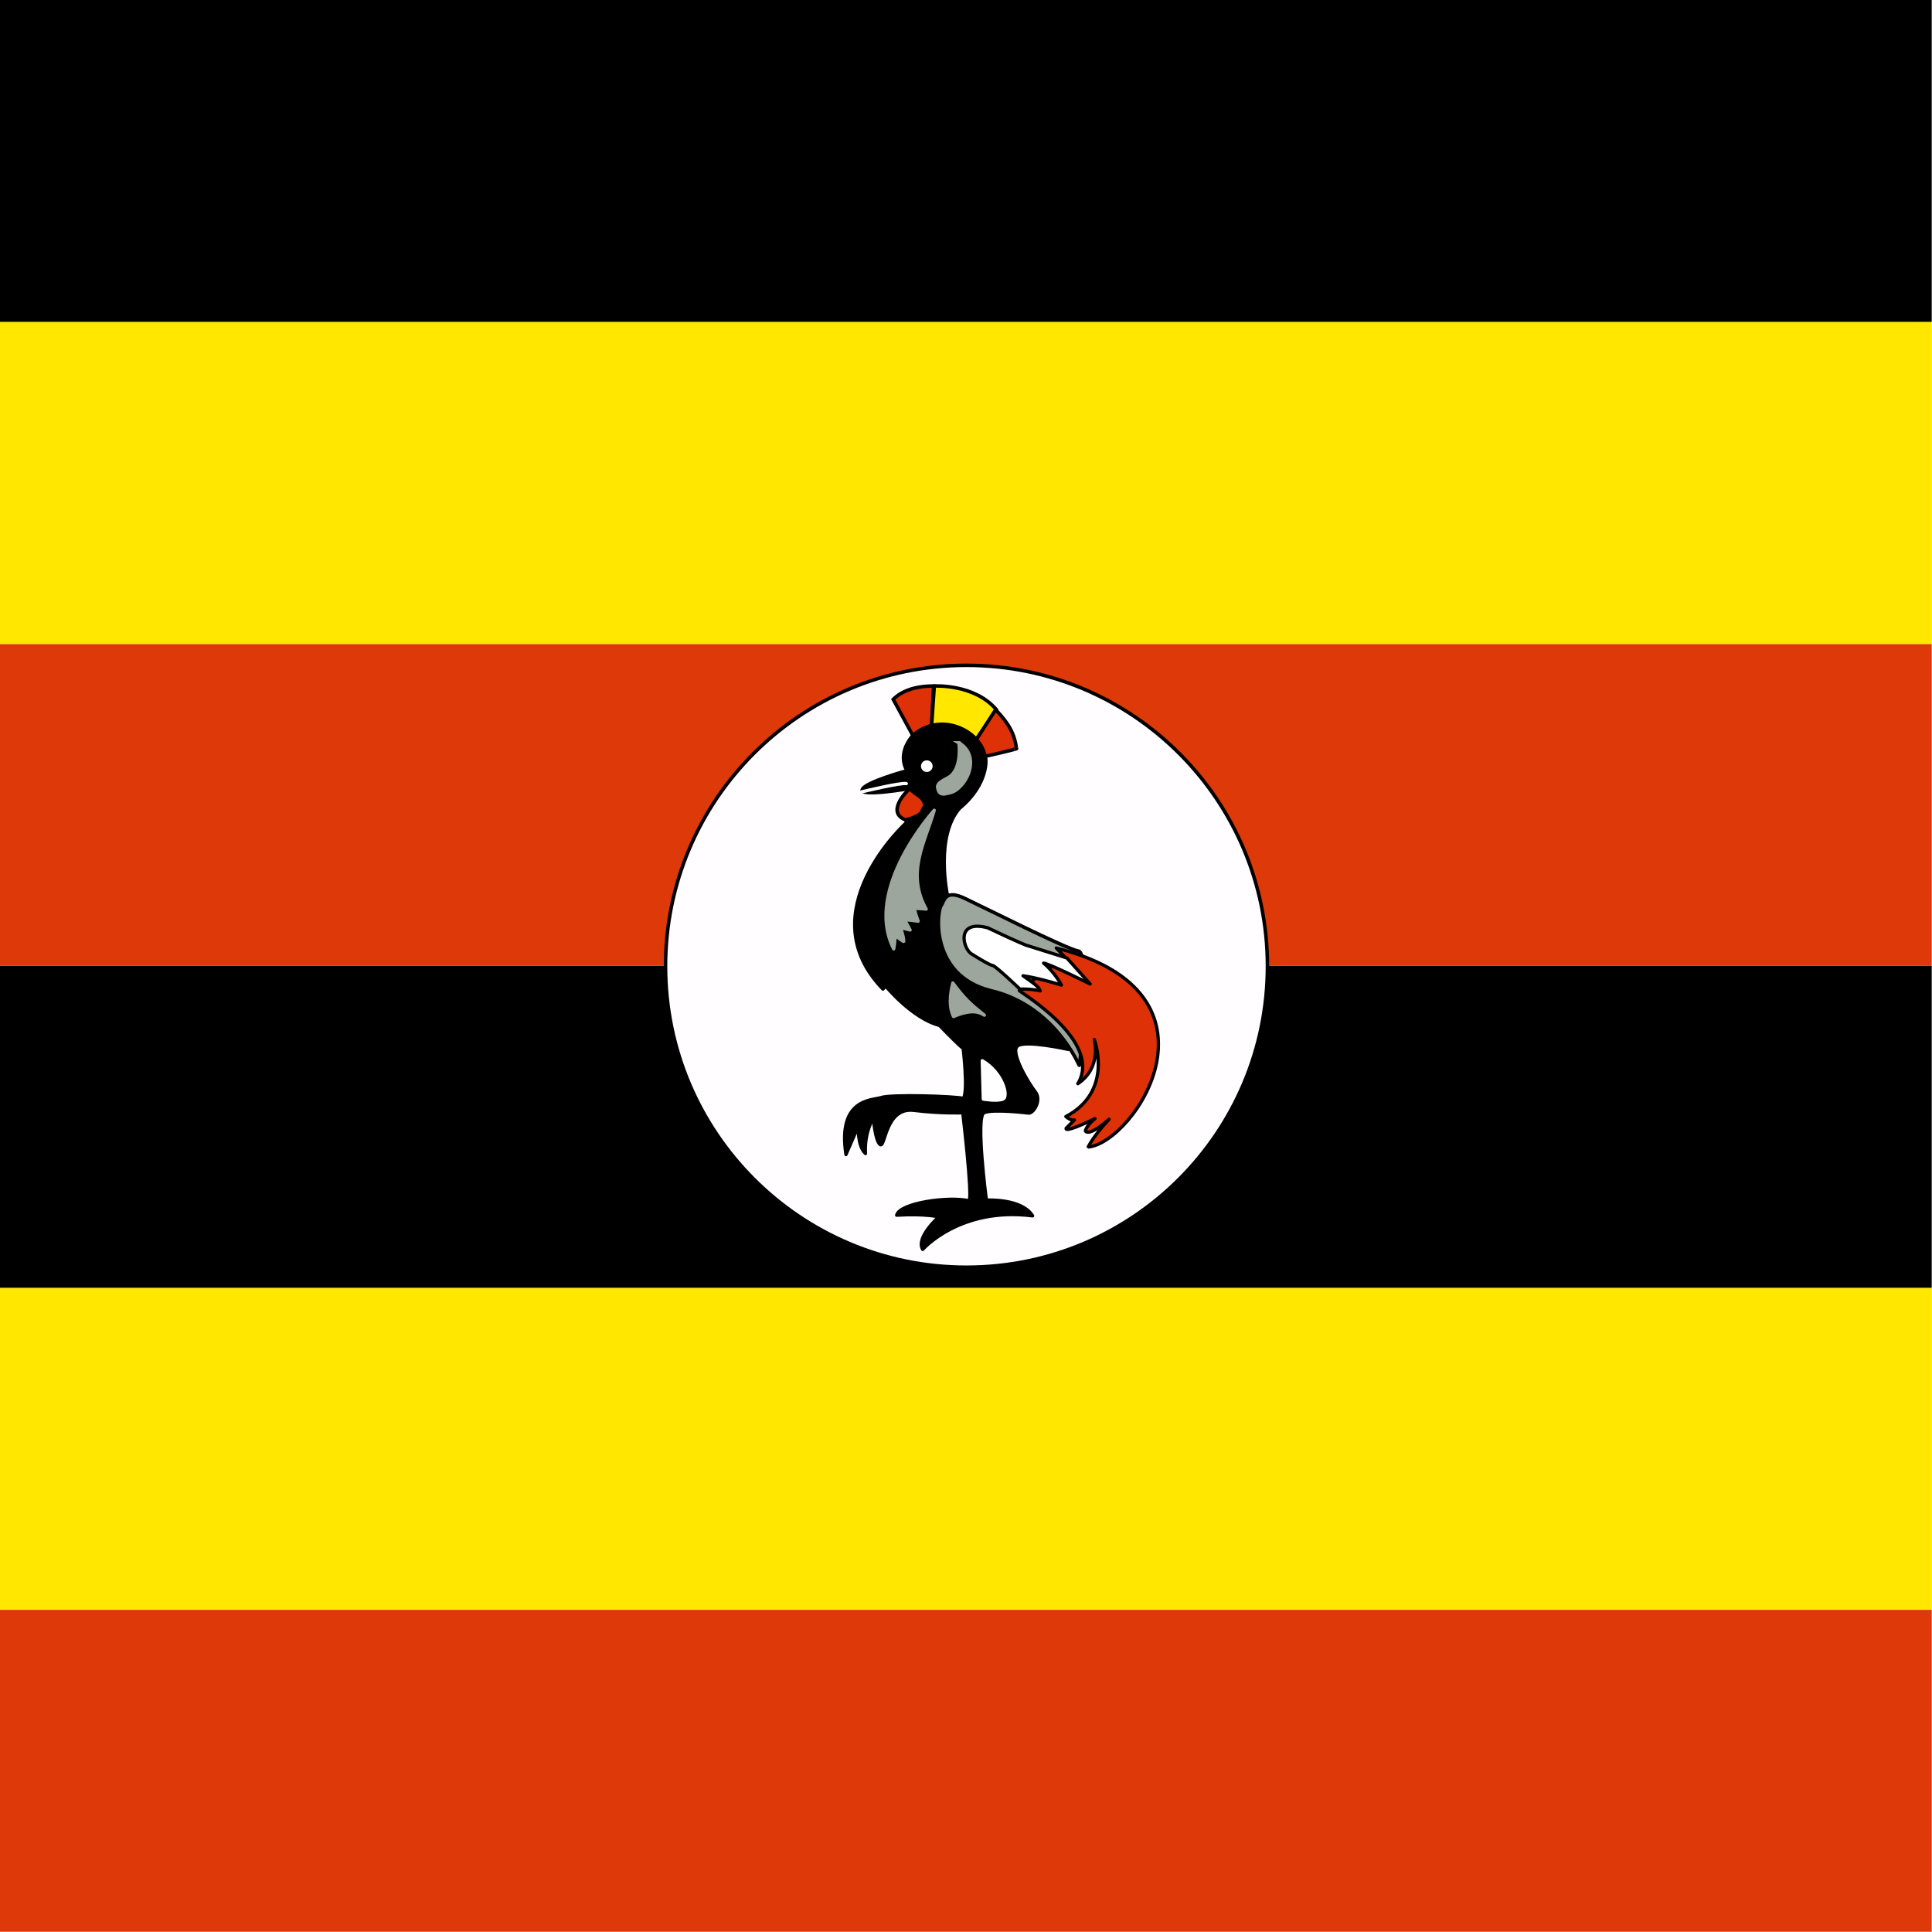
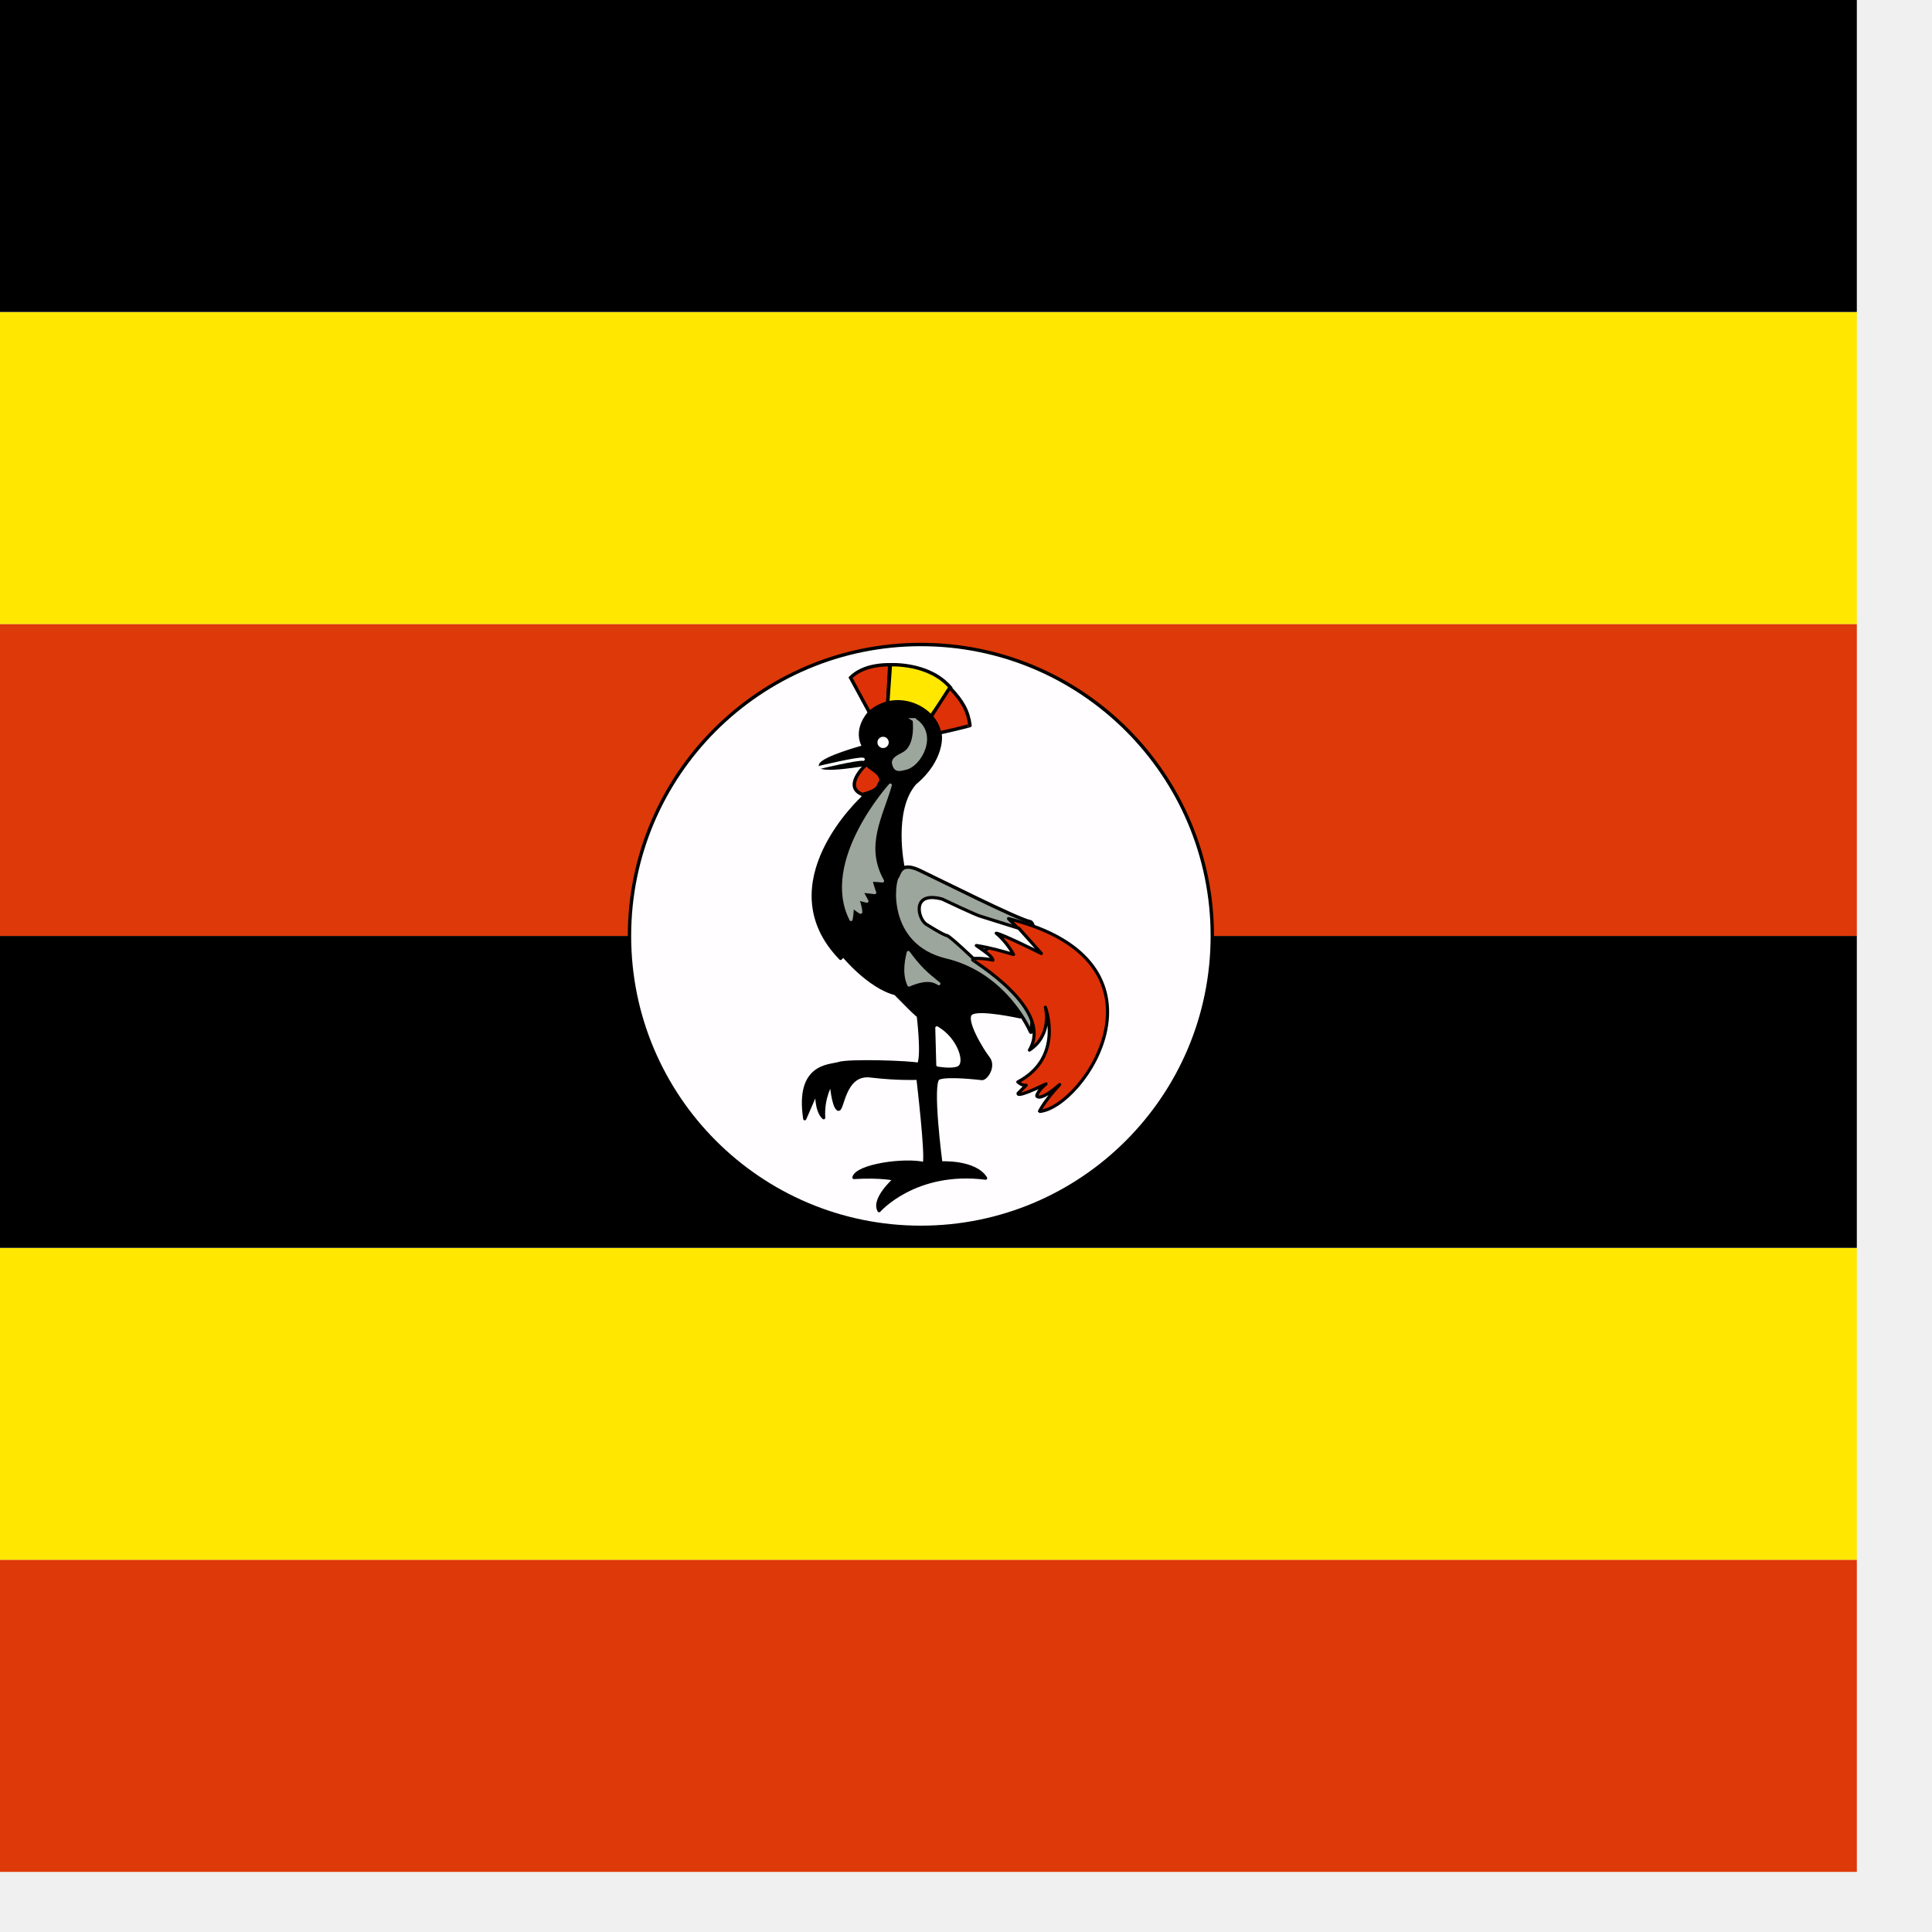
<svg xmlns="http://www.w3.org/2000/svg" height="512" width="512">
  <defs>
    <clipPath id="a">
      <path fill-opacity=".67" d="M124.02 0h496.06v496.06H124.02z" />
    </clipPath>
  </defs>
-   <g clip-path="url(#a)" transform="matrix(1.032 0 0 1.032 -128 0)">
+   <g clip-path="url(#a)" transform="matrix(1 0 0 1 -128 0)">
    <path fill-rule="evenodd" fill="#ffe700" d="M0 330.73h744.09v82.665H0z" />
    <path fill-rule="evenodd" d="M0 248.03h744.09v82.665H0z" />
    <path fill-rule="evenodd" fill="#de3908" d="M0 165.37h744.09v82.665H0z" />
    <path fill-rule="evenodd" fill="#ffe700" d="M0 82.7h744.09v82.666H0z" />
    <path fill-rule="evenodd" d="M0 0h744.09v82.665H0z" />
-     <path d="M449.498 248.132c0 42.68-34.6 77.28-77.28 77.28s-77.28-34.6-77.28-77.28 34.6-77.28 77.28-77.28 77.28 34.6 77.28 77.28z" fill-rule="evenodd" stroke="#000" stroke-width=".672pt" fill="#fffdff" />
+     <path d="M449.276 248.03c0 42.653-34.577 77.23-77.23 77.23s-77.23-34.577-77.23-77.23 34.577-77.23 77.23-77.23 77.23 34.577 77.23 77.23z" fill-rule="evenodd" stroke="#000" stroke-width=".672pt" fill="#fffdff" />
    <path d="M358.42 188.825l-5.014-9.235c1.935-1.935 5.19-3.43 10.38-3.43 0 .352-.53 10.115-.53 10.115l-4.836 2.55z" fill-rule="evenodd" stroke="#000" stroke-width=".672pt" fill="#de3108" />
    <path d="M363.255 186.368l.704-10.203s10.378-.616 16.007 6.156c.088-.087-5.54 7.917-5.54 7.917l-11.172-3.87z" fill-rule="evenodd" stroke="#000" stroke-width=".672pt" fill="#ffe700" />
    <path d="M374.605 190.148l5.1-7.915c3.43 3.606 4.838 6.157 5.366 10.027.09.088-8.09 2.023-8.09 1.935s-2.287-3.96-2.375-4.047z" fill-rule="evenodd" stroke="#000" stroke-width=".672pt" fill="#de3108" />
-     <path stroke-linejoin="round" d="M360.972 320.847s9.587-10.994 28.234-8.62c-2.815-4.573-11.874-4.045-11.874-4.045s-2.814-21.373-.616-22.43 11.522.09 11.522.09c1.23 0 3.343-3.343 1.672-5.454-1.672-2.11-6.597-10.203-4.574-11.787 2.023-1.58 13.017.88 13.017.88l-31.048-39.755s-3.166-14.952 3.166-22.164c7.654-6.332 6.862-13.193 6.598-13.105-1.056-6.948-11.61-11.962-18.734-5.54-4.222 5.1-1.408 8.97-1.408 8.97s-11.082 2.99-11.522 4.926c-.44 1.936 12.49-.35 12.49-.35l-1.232 8.883S331.507 234.21 350.77 254c.175-.087.615-.88.615-.88s6.773 8.358 13.897 10.204c6.684 6.86 6.07 5.805 6.07 5.805s1.318 10.818.087 12.93c-1.672-.53-18.735-1.144-21.287-.177-2.286.704-11.082.264-8.883 14.6 1.67-3.87 3.166-7.3 3.166-7.3s-.264 5.19 1.848 7.037c-.352-5.454 2.023-9.147 2.023-9.147s.44 5.98 1.758 6.86c1.32.88 1.32-9.675 8.62-8.796 7.3.88 12.578.616 12.578.616s2.463 20.67 1.67 22.605c-5.277-1.232-17.854.528-18.646 3.694 7.388-.44 10.82.44 10.82.44s-5.982 5.277-4.135 8.355z" fill-rule="evenodd" stroke="#000" stroke-linecap="round" stroke-width=".84" />
-     <path stroke-linejoin="round" d="M363.934 208.066s-18.304 20.175-10.407 35.613c.42-2.154.237-3.506.5-3.418-.44-.264 2.27 1.857 2.064 1.444.06-1.116-.824-3.508-.824-3.508l2.477.62-1.446-2.684 3.51.413s-1.24-3.303-.826-3.303c.413 0 2.89.207 2.89.207-5.205-9.34-.295-17.1 2.064-25.384z" fill-rule="evenodd" stroke="#9ca69c" stroke-linecap="round" stroke-width=".84" fill="#9ca69c" />
+     <path stroke-linejoin="round" d="M360.972 320.847s9.587-10.994 28.234-8.62c-2.815-4.573-11.874-4.045-11.874-4.045s-2.814-21.373-.616-22.43 11.522.09 11.522.09c1.23 0 3.343-3.343 1.672-5.454-1.672-2.11-6.597-10.203-4.574-11.787 2.023-1.58 13.017.88 13.017.88l-31.048-39.755s-3.166-14.952 3.166-22.164c7.654-6.332 6.862-13.193 6.598-13.105-1.056-6.948-11.61-11.962-18.734-5.54-4.222 5.1-1.408 8.97-1.408 8.97s-11.082 2.99-11.522 4.926c-.44 1.936 12.49-.35 12.49-.35l-1.232 8.883S331.507 234.21 350.77 254c.175-.087.615-.88.615-.88s6.773 8.358 13.897 10.204c6.684 6.86 6.07 5.805 6.07 5.805s1.318 10.818.087 12.93c-1.672-.53-18.735-1.144-21.287-.177-2.286.704-11.082.264-8.883 14.6 1.67-3.87 3.166-7.3 3.166-7.3s-.264 5.19 1.848 7.037c-.352-5.454 2.023-9.147 2.023-9.147s.44 5.98 1.758 6.86c1.32.88 1.32-9.675 8.62-8.796 7.3.88 12.578.616 12.578.616s2.463 20.67 1.67 22.605c-5.277-1.232-17.854.528-18.646 3.694 7.388-.44 10.82.44 10.82.44s-5.982 5.277-4.135 8.355z" fill-rule="evenodd" stroke="#000" stroke-linecap="round" stroke-width=".839" />
+     <path stroke-linejoin="round" d="M363.934 208.066s-18.304 20.175-10.407 35.613c.42-2.154.237-3.506.5-3.418-.44-.264 2.27 1.857 2.064 1.444.06-1.116-.824-3.508-.824-3.508l2.477.62-1.446-2.684 3.51.413s-1.24-3.303-.826-3.303c.413 0 2.89.207 2.89.207-5.205-9.34-.295-17.1 2.064-25.384z" fill-rule="evenodd" stroke="#9ca69c" stroke-linecap="round" stroke-width=".839" fill="#9ca69c" />
    <path d="M370.293 190.76s.968 6.948-2.814 8.97c-.617.44-2.992 1.233-2.64 2.64.44 1.935 1.495 1.583 2.99 1.23 3.958-.703 8.532-9.146 2.463-12.84z" fill-rule="evenodd" stroke="#9ca69c" stroke-width=".672pt" fill="#9ca69c" />
    <path d="M363.524 196.743c0 .826-.67 1.495-1.495 1.495-.827 0-1.496-.67-1.496-1.495 0-.826.67-1.495 1.495-1.495.825 0 1.494.67 1.494 1.495z" fill-rule="evenodd" fill="#fff" />
    <path d="M357.628 202.545c-.968.792-6.07 6.07-1.056 8.005 5.19-1.408 3.782-2.375 4.926-3.52.03-2.373-2.58-2.99-3.87-4.485z" fill-rule="evenodd" stroke="#000" stroke-width=".672pt" fill="#de3108" />
-     <path stroke-linejoin="round" d="M368.71 252.422c-.265 1.144-1.408 5.365.174 8.62 4.4-1.847 6.42-1.32 7.917-.352-3.605-2.903-5.012-4.134-8.09-8.268z" fill-rule="evenodd" stroke="#9ca69c" stroke-linecap="round" stroke-width=".84" fill="#9ca69c" />
-     <path stroke-linejoin="round" d="M376.277 272.388l.264 9.85s3.43.617 5.014 0c1.584-.615-.088-6.86-5.277-9.85z" fill-rule="evenodd" stroke="#fff" stroke-linecap="round" stroke-width=".84" fill="#fff" />
+     <path stroke-linejoin="round" d="M368.71 252.422c-.265 1.144-1.408 5.365.174 8.62 4.4-1.847 6.42-1.32 7.917-.352-3.605-2.903-5.012-4.134-8.09-8.268z" fill-rule="evenodd" stroke="#9ca69c" stroke-linecap="round" stroke-width=".839" fill="#9ca69c" />
+     <path stroke-linejoin="round" d="M376.277 272.388l.264 9.85s3.43.617 5.014 0c1.584-.615-.088-6.86-5.277-9.85z" fill-rule="evenodd" stroke="#fff" stroke-linecap="round" stroke-width=".839" fill="#fff" />
    <path d="M401.165 273.617s-6.333-15.305-22.517-19.175-14.073-21.11-12.753-22.165c.704-1.495 1.23-3.782 5.893-1.582 4.662 2.198 26.123 13.016 29.2 13.544s.44 29.73.177 29.377z" fill-rule="evenodd" stroke="#000" stroke-width=".672pt" fill="#9ca69c" />
-     <path stroke-linejoin="round" d="M385.773 254.356c-.264.176 21.637 12.93 15.04 23.924 6.246-4.134 4.222-11.346 4.222-11.346s5.1 13.28-7.3 19.79c1.32 1.144 2.2.88 2.2.88l-2.112 2.11s-.968 1.583 7.388-2.463c-2.286 1.85-2.46 3.168-2.46 3.168s.614 1.76 6.067-2.99c-4.398 4.75-5.365 7.212-5.365 7.124 11.874-1.056 37.733-39.668-8.18-51.103 2.463 2.55 2.11 2.2 2.11 2.2l-11.61 8.706z" fill-rule="evenodd" stroke="#000" stroke-width=".84" fill="#de3108" />
-     <path stroke-linejoin="round" d="M386.74 250.575c2.99 2.11 4.045 2.815 4.397 3.87-2.726-.615-5.19-.44-5.19-.44s-5.892-5.628-6.947-6.068c-.792 0-5.366-2.903-5.366-2.903-2.286-1.143-4.397-9.06 4.047-6.772 8.707 4.133 9.94 4.486 9.94 4.486l10.378 3.254 5.98 6.685s-10.64-5.278-11.96-5.366c2.902 2.376 4.573 5.63 4.573 5.63-3.37-.968-6.302-1.847-9.85-2.375z" fill-rule="evenodd" stroke="#000" stroke-linecap="round" stroke-width=".84" fill="#fff" />
-     <path d="M345.318 203.338s10.203-2.463 11.434-2.11" stroke="#fff" stroke-linecap="round" stroke-width=".84" fill="none" />
+     <path stroke-linejoin="round" d="M385.773 254.356c-.264.176 21.637 12.93 15.04 23.924 6.246-4.134 4.222-11.346 4.222-11.346s5.1 13.28-7.3 19.79c1.32 1.144 2.2.88 2.2.88l-2.112 2.11s-.968 1.583 7.388-2.463c-2.286 1.85-2.46 3.168-2.46 3.168s.614 1.76 6.067-2.99c-4.398 4.75-5.365 7.212-5.365 7.124 11.874-1.056 37.733-39.668-8.18-51.103 2.463 2.55 2.11 2.2 2.11 2.2l-11.61 8.706z" fill-rule="evenodd" stroke="#000" stroke-width=".839" fill="#de3108" />
+     <path stroke-linejoin="round" d="M386.74 250.575c2.99 2.11 4.045 2.815 4.397 3.87-2.726-.615-5.19-.44-5.19-.44s-5.892-5.628-6.947-6.068c-.792 0-5.366-2.903-5.366-2.903-2.286-1.143-4.397-9.06 4.047-6.772 8.707 4.133 9.94 4.486 9.94 4.486l10.378 3.254 5.98 6.685s-10.64-5.278-11.96-5.366c2.902 2.376 4.573 5.63 4.573 5.63-3.37-.968-6.302-1.847-9.85-2.375z" fill-rule="evenodd" stroke="#000" stroke-linecap="round" stroke-width=".839" fill="#fff" />
+     <path d="M345.318 203.338s10.203-2.463 11.434-2.11" stroke="#fff" stroke-linecap="round" stroke-width=".839" fill="none" />
    <path fill-rule="evenodd" fill="#de3908" d="M0 413.4h744.09v82.665H0z" />
  </g>
</svg>
